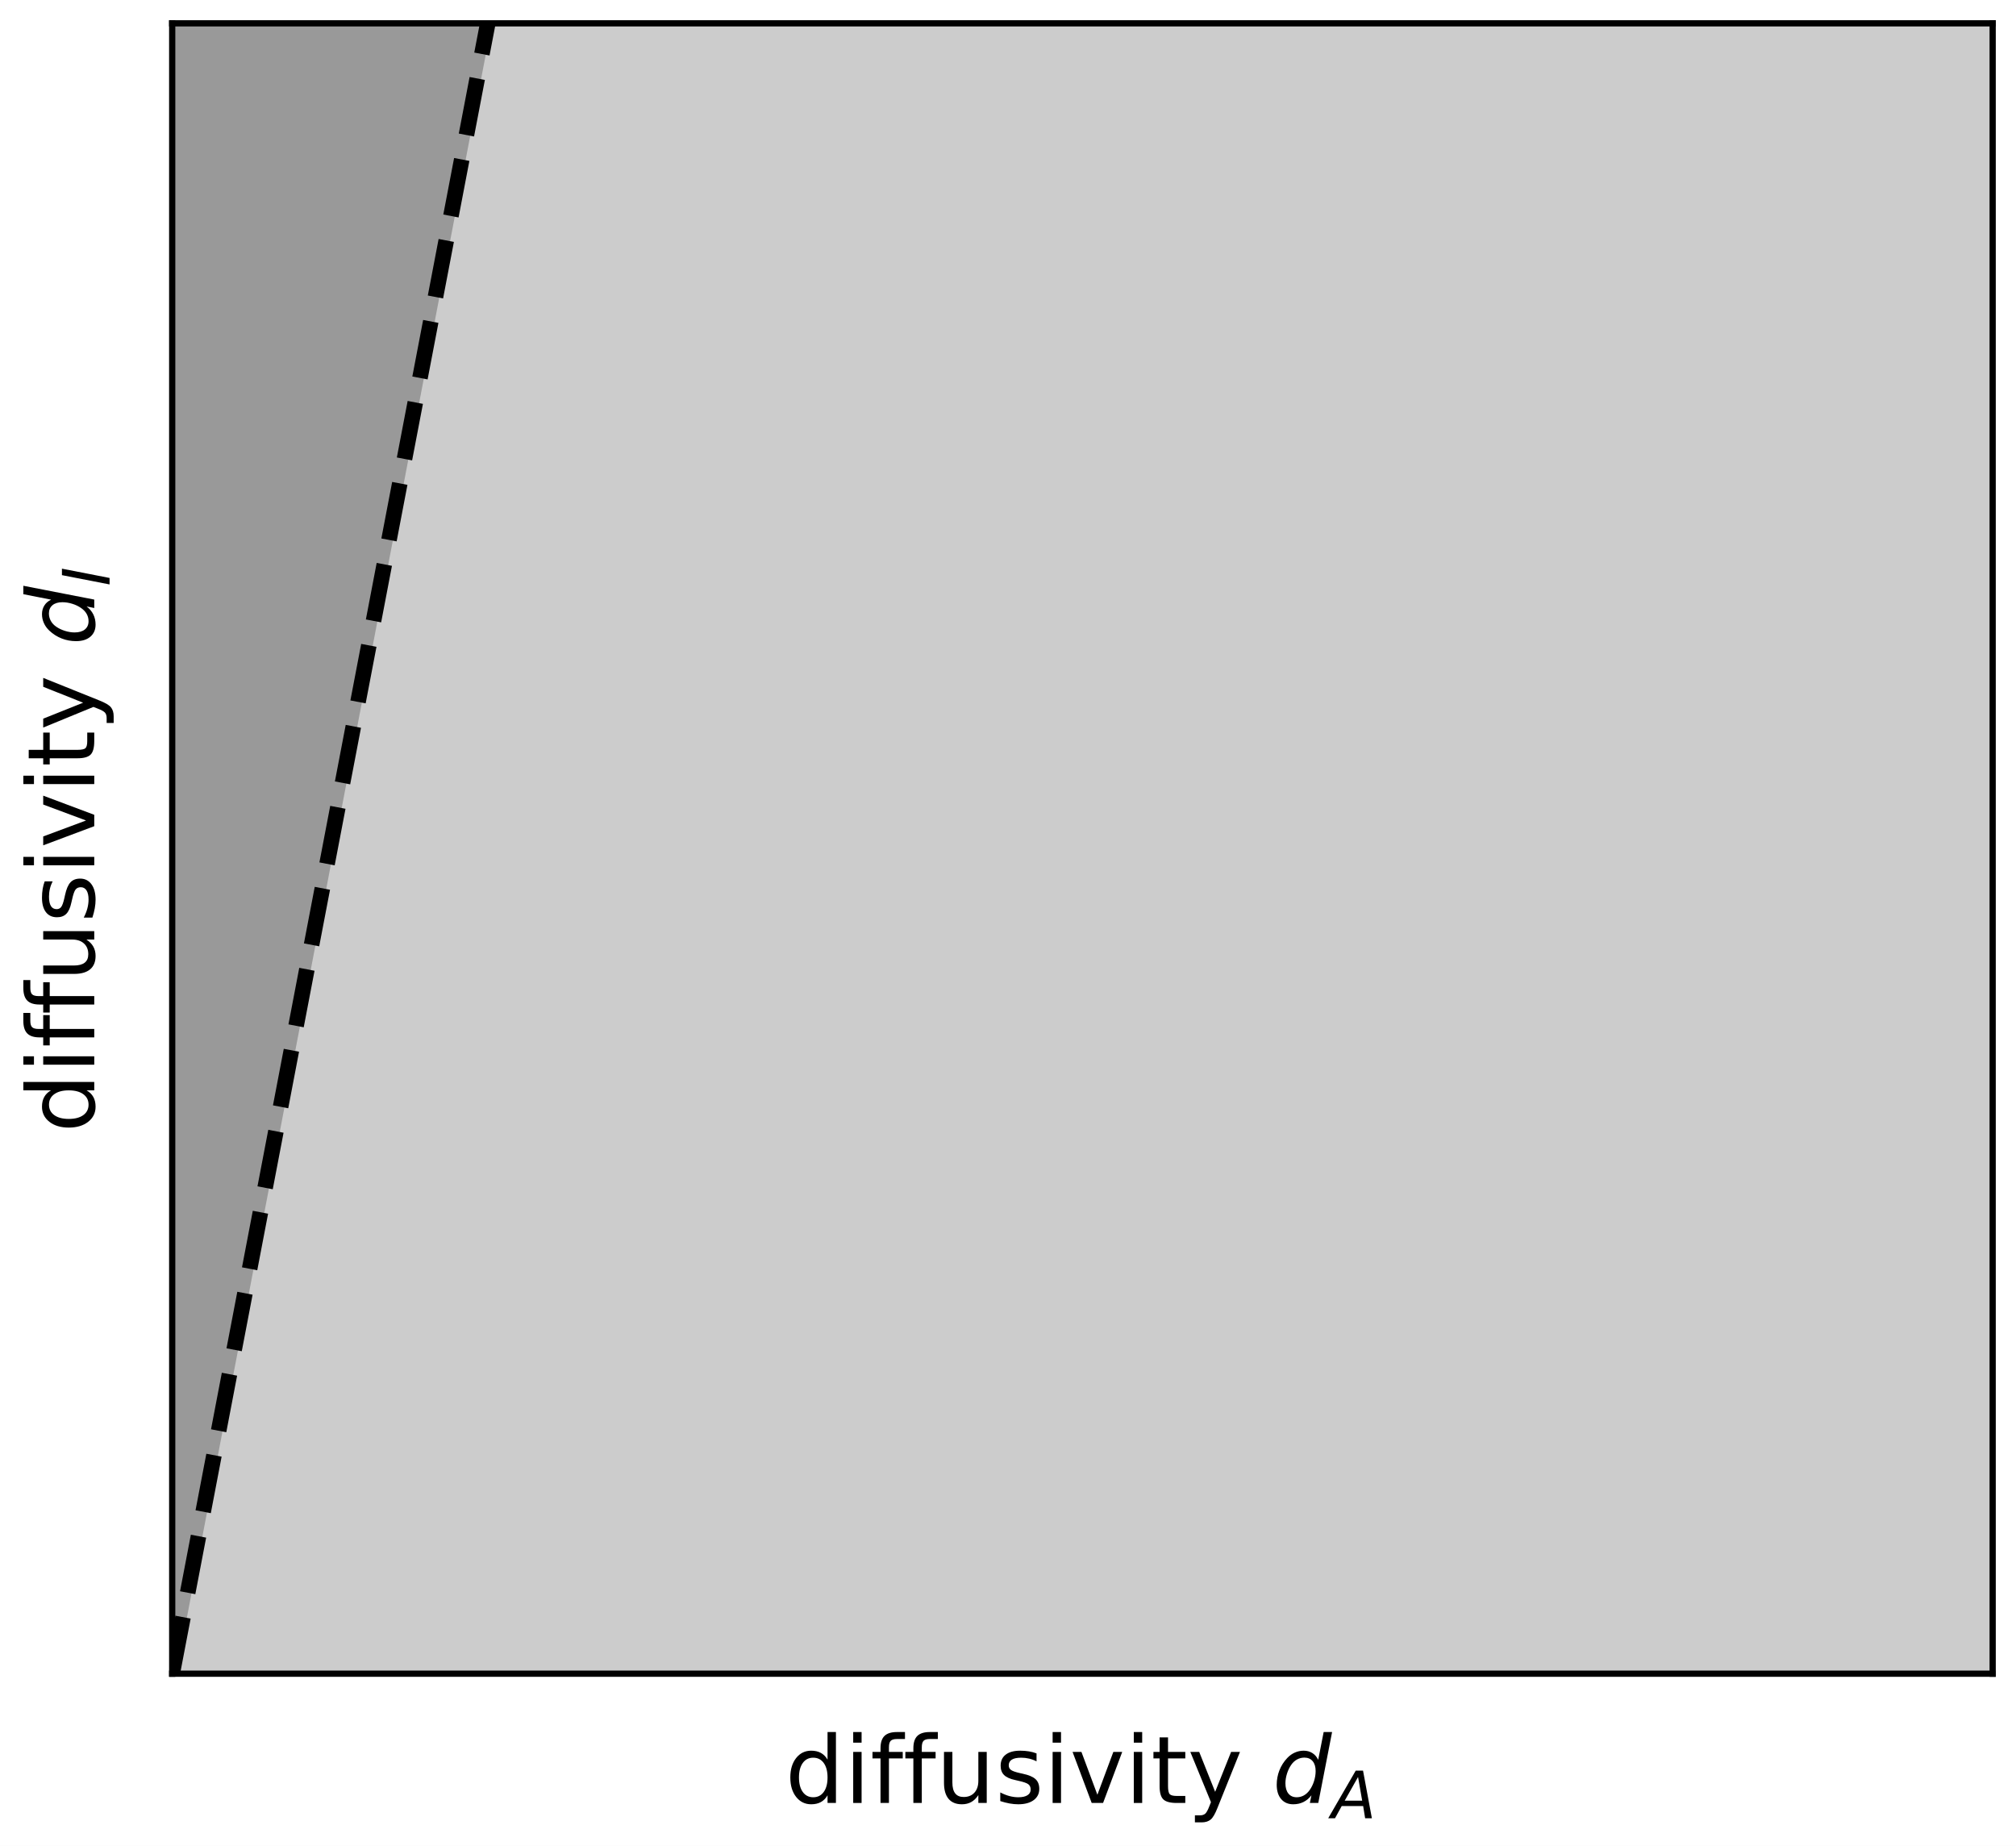
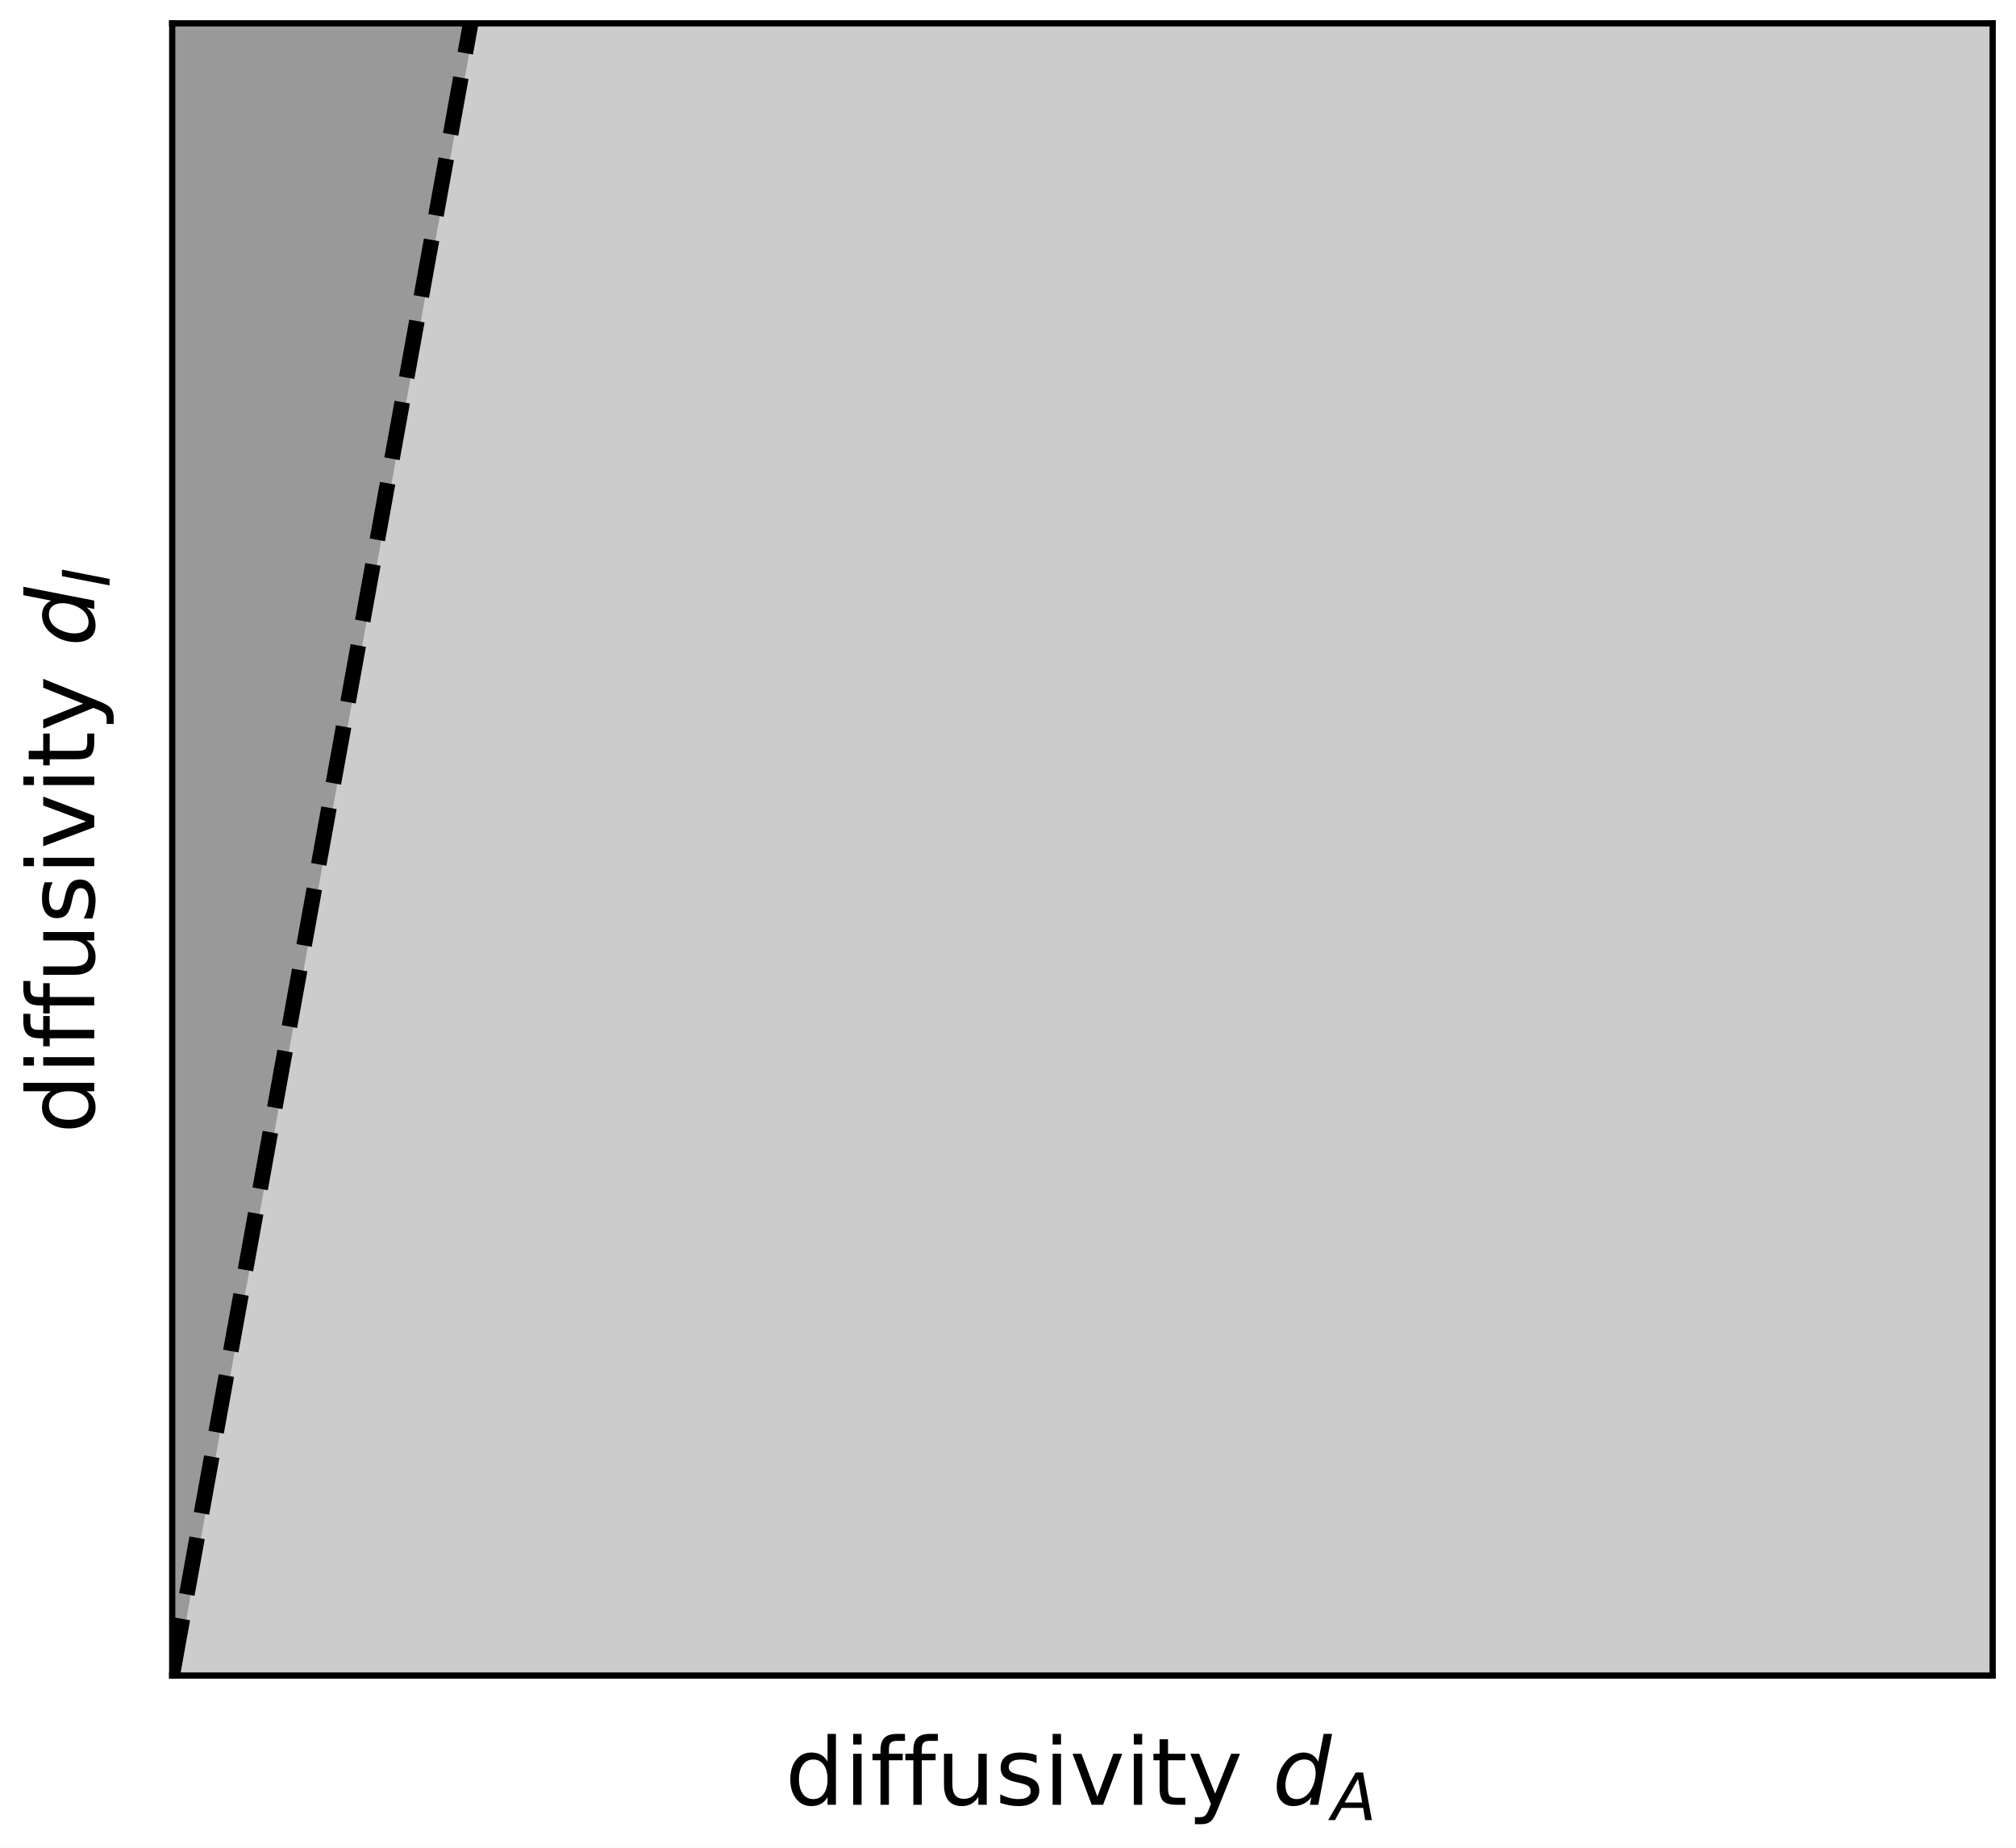
- <svg xmlns="http://www.w3.org/2000/svg" xmlns:xlink="http://www.w3.org/1999/xlink" width="259.2pt" height="237.312pt" viewBox="0 0 259.2 237.312" version="1.1">
+ <svg xmlns="http://www.w3.org/2000/svg" xmlns:xlink="http://www.w3.org/1999/xlink" width="259.2pt" height="237.6pt" viewBox="0 0 259.2 237.6" version="1.1">
  <defs>
    <style type="text/css">*{stroke-linejoin: round; stroke-linecap: butt}</style>
  </defs>
  <g id="figure_1">
    <g id="patch_1">
-       <path d="M 0 237.312  L 259.2 237.312  L 259.2 0  L 0 0  z " style="fill: #ffffff" />
+       <path d="M 0 237.6  L 259.2 237.6  L 259.2 0  L 0 0  z " style="fill: #ffffff" />
    </g>
    <g id="axes_1">
      <g id="patch_2">
-         <path d="M 22.14 215.172  L 256.2 215.172  L 256.2 3  L 22.14 3  z " style="fill: #ffffff" />
+         <path d="M 22.14 215.46  L 256.2 215.46  L 256.2 3  L 22.14 3  z " style="fill: #ffffff" />
      </g>
      <g id="PolyCollection_1">
-         <path d="M 22.14 215.172  L 22.14 215.172  L 26.869 190.445  L 31.597 165.718  L 36.326 140.992  L 41.054 116.265  L 45.783 91.538  L 50.511 66.811  L 55.24 42.085  L 59.968 17.358  L 64.697 -7.369  L 69.425 -32.096  L 74.153 -56.822  L 78.882 -81.549  L 83.61 -106.276  L 88.339 -131.003  L 93.067 -155.729  L 97.796 -180.456  L 102.524 -205.183  L 107.253 -229.91  L 111.981 -254.636  L 116.71 -279.363  L 121.438 -304.09  L 126.167 -328.817  L 130.895 -353.543  L 135.624 -378.27  L 140.352 -402.997  L 145.081 -427.724  L 149.809 -452.45  L 154.538 -477.177  L 159.266 -501.904  L 163.994 -526.631  L 168.723 -551.357  L 173.451 -576.084  L 178.18 -600.811  L 182.908 -625.538  L 187.637 -650.264  L 192.365 -674.991  L 197.094 -699.718  L 201.822 -724.445  L 206.551 -749.171  L 211.279 -773.898  L 216.008 -798.625  L 220.736 -823.352  L 225.465 -848.078  L 230.193 -872.805  L 234.922 -897.532  L 239.65 -922.259  L 244.379 -946.985  L 249.107 -971.712  L 253.836 -996.439  L 258.564 -1021.166  L 263.292 -1045.892  L 268.021 -1070.619  L 272.749 -1095.346  L 277.478 -1120.073  L 282.206 -1144.799  L 286.935 -1169.526  L 291.663 -1194.253  L 296.392 -1218.98  L 301.12 -1243.706  L 305.849 -1268.433  L 310.577 -1293.16  L 315.306 -1317.887  L 320.034 -1342.613  L 324.763 -1367.34  L 329.491 -1392.067  L 334.22 -1416.794  L 338.948 -1441.52  L 343.677 -1466.247  L 348.405 -1490.974  L 353.134 -1515.701  L 357.862 -1540.427  L 362.59 -1565.154  L 367.319 -1589.881  L 372.047 -1614.608  L 376.776 -1639.334  L 381.504 -1664.061  L 386.233 -1688.788  L 390.961 -1713.515  L 395.69 -1738.241  L 400.418 -1762.968  L 405.147 -1787.695  L 409.875 -1812.422  L 414.604 -1837.148  L 419.332 -1861.875  L 424.061 -1886.602  L 428.789 -1911.329  L 433.518 -1936.055  L 438.246 -1960.782  L 442.975 -1985.509  L 447.703 -2010.236  L 452.431 -2034.962  L 457.16 -2059.689  L 461.888 -2084.416  L 466.617 -2109.143  L 471.345 -2133.869  L 476.074 -2158.596  L 480.802 -2183.323  L 485.531 -2208.05  L 490.259 -2232.776  L 490.259 215.172  L 490.259 215.172  L 485.531 215.172  L 480.802 215.172  L 476.074 215.172  L 471.345 215.172  L 466.617 215.172  L 461.888 215.172  L 457.16 215.172  L 452.431 215.172  L 447.703 215.172  L 442.975 215.172  L 438.246 215.172  L 433.518 215.172  L 428.789 215.172  L 424.061 215.172  L 419.332 215.172  L 414.604 215.172  L 409.875 215.172  L 405.147 215.172  L 400.418 215.172  L 395.69 215.172  L 390.961 215.172  L 386.233 215.172  L 381.504 215.172  L 376.776 215.172  L 372.047 215.172  L 367.319 215.172  L 362.59 215.172  L 357.862 215.172  L 353.134 215.172  L 348.405 215.172  L 343.677 215.172  L 338.948 215.172  L 334.22 215.172  L 329.491 215.172  L 324.763 215.172  L 320.034 215.172  L 315.306 215.172  L 310.577 215.172  L 305.849 215.172  L 301.12 215.172  L 296.392 215.172  L 291.663 215.172  L 286.935 215.172  L 282.206 215.172  L 277.478 215.172  L 272.749 215.172  L 268.021 215.172  L 263.292 215.172  L 258.564 215.172  L 253.836 215.172  L 249.107 215.172  L 244.379 215.172  L 239.65 215.172  L 234.922 215.172  L 230.193 215.172  L 225.465 215.172  L 220.736 215.172  L 216.008 215.172  L 211.279 215.172  L 206.551 215.172  L 201.822 215.172  L 197.094 215.172  L 192.365 215.172  L 187.637 215.172  L 182.908 215.172  L 178.18 215.172  L 173.451 215.172  L 168.723 215.172  L 163.994 215.172  L 159.266 215.172  L 154.538 215.172  L 149.809 215.172  L 145.081 215.172  L 140.352 215.172  L 135.624 215.172  L 130.895 215.172  L 126.167 215.172  L 121.438 215.172  L 116.71 215.172  L 111.981 215.172  L 107.253 215.172  L 102.524 215.172  L 97.796 215.172  L 93.067 215.172  L 88.339 215.172  L 83.61 215.172  L 78.882 215.172  L 74.153 215.172  L 69.425 215.172  L 64.697 215.172  L 59.968 215.172  L 55.24 215.172  L 50.511 215.172  L 45.783 215.172  L 41.054 215.172  L 36.326 215.172  L 31.597 215.172  L 26.869 215.172  L 22.14 215.172  z " clip-path="url(#p7a40f6897f)" style="fill: #cccccc; stroke: #cccccc" />
+         <path d="M 22.14 215.46  L 22.14 215.46  L 26.869 189.282  L 31.597 163.104  L 36.326 136.926  L 41.054 110.748  L 45.783 84.57  L 50.511 58.392  L 55.24 32.214  L 59.968 6.037  L 64.697 -20.141  L 69.425 -46.319  L 74.153 -72.497  L 78.882 -98.675  L 83.61 -124.853  L 88.339 -151.031  L 93.067 -177.209  L 97.796 -203.387  L 102.524 -229.565  L 107.253 -255.743  L 111.981 -281.92  L 116.71 -308.098  L 121.438 -334.276  L 126.167 -360.454  L 130.895 -386.632  L 135.624 -412.81  L 140.352 -438.988  L 145.081 -465.166  L 149.809 -491.344  L 154.538 -517.522  L 159.266 -543.7  L 163.994 -569.877  L 168.723 -596.055  L 173.451 -622.233  L 178.18 -648.411  L 182.908 -674.589  L 187.637 -700.767  L 192.365 -726.945  L 197.094 -753.123  L 201.822 -779.301  L 206.551 -805.479  L 211.279 -831.656  L 216.008 -857.834  L 220.736 -884.012  L 225.465 -910.19  L 230.193 -936.368  L 234.922 -962.546  L 239.65 -988.724  L 244.379 -1014.902  L 249.107 -1041.08  L 253.836 -1067.258  L 258.564 -1093.436  L 263.292 -1119.613  L 268.021 -1145.791  L 272.749 -1171.969  L 277.478 -1198.147  L 282.206 -1224.325  L 286.935 -1250.503  L 291.663 -1276.681  L 296.392 -1302.859  L 301.12 -1329.037  L 305.849 -1355.215  L 310.577 -1381.393  L 315.306 -1407.57  L 320.034 -1433.748  L 324.763 -1459.926  L 329.491 -1486.104  L 334.22 -1512.282  L 338.948 -1538.46  L 343.677 -1564.638  L 348.405 -1590.816  L 353.134 -1616.994  L 357.862 -1643.172  L 362.59 -1669.349  L 367.319 -1695.527  L 372.047 -1721.705  L 376.776 -1747.883  L 381.504 -1774.061  L 386.233 -1800.239  L 390.961 -1826.417  L 395.69 -1852.595  L 400.418 -1878.773  L 405.147 -1904.951  L 409.875 -1931.129  L 414.604 -1957.306  L 419.332 -1983.484  L 424.061 -2009.662  L 428.789 -2035.84  L 433.518 -2062.018  L 438.246 -2088.196  L 442.975 -2114.374  L 447.703 -2140.552  L 452.431 -2166.73  L 457.16 -2192.908  L 461.888 -2219.086  L 466.617 -2245.263  L 471.345 -2271.441  L 476.074 -2297.619  L 480.802 -2323.797  L 485.531 -2349.975  L 490.259 -2376.153  L 490.259 215.46  L 490.259 215.46  L 485.531 215.46  L 480.802 215.46  L 476.074 215.46  L 471.345 215.46  L 466.617 215.46  L 461.888 215.46  L 457.16 215.46  L 452.431 215.46  L 447.703 215.46  L 442.975 215.46  L 438.246 215.46  L 433.518 215.46  L 428.789 215.46  L 424.061 215.46  L 419.332 215.46  L 414.604 215.46  L 409.875 215.46  L 405.147 215.46  L 400.418 215.46  L 395.69 215.46  L 390.961 215.46  L 386.233 215.46  L 381.504 215.46  L 376.776 215.46  L 372.047 215.46  L 367.319 215.46  L 362.59 215.46  L 357.862 215.46  L 353.134 215.46  L 348.405 215.46  L 343.677 215.46  L 338.948 215.46  L 334.22 215.46  L 329.491 215.46  L 324.763 215.46  L 320.034 215.46  L 315.306 215.46  L 310.577 215.46  L 305.849 215.46  L 301.12 215.46  L 296.392 215.46  L 291.663 215.46  L 286.935 215.46  L 282.206 215.46  L 277.478 215.46  L 272.749 215.46  L 268.021 215.46  L 263.292 215.46  L 258.564 215.46  L 253.836 215.46  L 249.107 215.46  L 244.379 215.46  L 239.65 215.46  L 234.922 215.46  L 230.193 215.46  L 225.465 215.46  L 220.736 215.46  L 216.008 215.46  L 211.279 215.46  L 206.551 215.46  L 201.822 215.46  L 197.094 215.46  L 192.365 215.46  L 187.637 215.46  L 182.908 215.46  L 178.18 215.46  L 173.451 215.46  L 168.723 215.46  L 163.994 215.46  L 159.266 215.46  L 154.538 215.46  L 149.809 215.46  L 145.081 215.46  L 140.352 215.46  L 135.624 215.46  L 130.895 215.46  L 126.167 215.46  L 121.438 215.46  L 116.71 215.46  L 111.981 215.46  L 107.253 215.46  L 102.524 215.46  L 97.796 215.46  L 93.067 215.46  L 88.339 215.46  L 83.61 215.46  L 78.882 215.46  L 74.153 215.46  L 69.425 215.46  L 64.697 215.46  L 59.968 215.46  L 55.24 215.46  L 50.511 215.46  L 45.783 215.46  L 41.054 215.46  L 36.326 215.46  L 31.597 215.46  L 26.869 215.46  L 22.14 215.46  z " clip-path="url(#p1d7d0621dd)" style="fill: #cccccc; stroke: #cccccc" />
      </g>
      <g id="PolyCollection_2">
-         <path d="M 22.14 -209.171  L 22.14 215.172  L 26.869 190.445  L 31.597 165.718  L 36.326 140.992  L 41.054 116.265  L 45.783 91.538  L 50.511 66.811  L 55.24 42.085  L 59.968 17.358  L 64.697 -7.369  L 69.425 -32.096  L 74.153 -56.822  L 78.882 -81.549  L 83.61 -106.276  L 88.339 -131.003  L 93.067 -155.729  L 97.796 -180.456  L 102.524 -205.183  L 107.253 -229.91  L 111.981 -254.636  L 116.71 -279.363  L 121.438 -304.09  L 126.167 -328.817  L 130.895 -353.543  L 135.624 -378.27  L 140.352 -402.997  L 145.081 -427.724  L 149.809 -452.45  L 154.538 -477.177  L 159.266 -501.904  L 163.994 -526.631  L 168.723 -551.357  L 173.451 -576.084  L 178.18 -600.811  L 182.908 -625.538  L 187.637 -650.264  L 192.365 -674.991  L 197.094 -699.718  L 201.822 -724.445  L 206.551 -749.171  L 211.279 -773.898  L 216.008 -798.625  L 220.736 -823.352  L 225.465 -848.078  L 230.193 -872.805  L 234.922 -897.532  L 239.65 -922.259  L 244.379 -946.985  L 249.107 -971.712  L 253.836 -996.439  L 258.564 -1021.166  L 263.292 -1045.892  L 268.021 -1070.619  L 272.749 -1095.346  L 277.478 -1120.073  L 282.206 -1144.799  L 286.935 -1169.526  L 291.663 -1194.253  L 296.392 -1218.98  L 301.12 -1243.706  L 305.849 -1268.433  L 310.577 -1293.16  L 315.306 -1317.887  L 320.034 -1342.613  L 324.763 -1367.34  L 329.491 -1392.067  L 334.22 -1416.794  L 338.948 -1441.52  L 343.677 -1466.247  L 348.405 -1490.974  L 353.134 -1515.701  L 357.862 -1540.427  L 362.59 -1565.154  L 367.319 -1589.881  L 372.047 -1614.608  L 376.776 -1639.334  L 381.504 -1664.061  L 386.233 -1688.788  L 390.961 -1713.515  L 395.69 -1738.241  L 400.418 -1762.968  L 405.147 -1787.695  L 409.875 -1812.422  L 414.604 -1837.148  L 419.332 -1861.875  L 424.061 -1886.602  L 428.789 -1911.329  L 433.518 -1936.055  L 438.246 -1960.782  L 442.975 -1985.509  L 447.703 -2010.236  L 452.431 -2034.962  L 457.16 -2059.689  L 461.888 -2084.416  L 466.617 -2109.143  L 471.345 -2133.869  L 476.074 -2158.596  L 480.802 -2183.323  L 485.531 -2208.05  L 490.259 -2232.776  L 490.259 -209.171  L 490.259 -209.171  L 485.531 -209.171  L 480.802 -209.171  L 476.074 -209.171  L 471.345 -209.171  L 466.617 -209.171  L 461.888 -209.171  L 457.16 -209.171  L 452.431 -209.171  L 447.703 -209.171  L 442.975 -209.171  L 438.246 -209.171  L 433.518 -209.171  L 428.789 -209.171  L 424.061 -209.171  L 419.332 -209.171  L 414.604 -209.171  L 409.875 -209.171  L 405.147 -209.171  L 400.418 -209.171  L 395.69 -209.171  L 390.961 -209.171  L 386.233 -209.171  L 381.504 -209.171  L 376.776 -209.171  L 372.047 -209.171  L 367.319 -209.171  L 362.59 -209.171  L 357.862 -209.171  L 353.134 -209.171  L 348.405 -209.171  L 343.677 -209.171  L 338.948 -209.171  L 334.22 -209.171  L 329.491 -209.171  L 324.763 -209.171  L 320.034 -209.171  L 315.306 -209.171  L 310.577 -209.171  L 305.849 -209.171  L 301.12 -209.171  L 296.392 -209.171  L 291.663 -209.171  L 286.935 -209.171  L 282.206 -209.171  L 277.478 -209.171  L 272.749 -209.171  L 268.021 -209.171  L 263.292 -209.171  L 258.564 -209.171  L 253.836 -209.171  L 249.107 -209.171  L 244.379 -209.171  L 239.65 -209.171  L 234.922 -209.171  L 230.193 -209.171  L 225.465 -209.171  L 220.736 -209.171  L 216.008 -209.171  L 211.279 -209.171  L 206.551 -209.171  L 201.822 -209.171  L 197.094 -209.171  L 192.365 -209.171  L 187.637 -209.171  L 182.908 -209.171  L 178.18 -209.171  L 173.451 -209.171  L 168.723 -209.171  L 163.994 -209.171  L 159.266 -209.171  L 154.538 -209.171  L 149.809 -209.171  L 145.081 -209.171  L 140.352 -209.171  L 135.624 -209.171  L 130.895 -209.171  L 126.167 -209.171  L 121.438 -209.171  L 116.71 -209.171  L 111.981 -209.171  L 107.253 -209.171  L 102.524 -209.171  L 97.796 -209.171  L 93.067 -209.171  L 88.339 -209.171  L 83.61 -209.171  L 78.882 -209.171  L 74.153 -209.171  L 69.425 -209.171  L 64.697 -209.171  L 59.968 -209.171  L 55.24 -209.171  L 50.511 -209.171  L 45.783 -209.171  L 41.054 -209.171  L 36.326 -209.171  L 31.597 -209.171  L 26.869 -209.171  L 22.14 -209.171  z " clip-path="url(#p7a40f6897f)" style="fill: #999999; stroke: #999999" />
+         <path d="M 22.14 -209.459  L 22.14 215.46  L 26.869 189.282  L 31.597 163.104  L 36.326 136.926  L 41.054 110.748  L 45.783 84.57  L 50.511 58.392  L 55.24 32.214  L 59.968 6.037  L 64.697 -20.141  L 69.425 -46.319  L 74.153 -72.497  L 78.882 -98.675  L 83.61 -124.853  L 88.339 -151.031  L 93.067 -177.209  L 97.796 -203.387  L 102.524 -229.565  L 107.253 -255.743  L 111.981 -281.92  L 116.71 -308.098  L 121.438 -334.276  L 126.167 -360.454  L 130.895 -386.632  L 135.624 -412.81  L 140.352 -438.988  L 145.081 -465.166  L 149.809 -491.344  L 154.538 -517.522  L 159.266 -543.7  L 163.994 -569.877  L 168.723 -596.055  L 173.451 -622.233  L 178.18 -648.411  L 182.908 -674.589  L 187.637 -700.767  L 192.365 -726.945  L 197.094 -753.123  L 201.822 -779.301  L 206.551 -805.479  L 211.279 -831.656  L 216.008 -857.834  L 220.736 -884.012  L 225.465 -910.19  L 230.193 -936.368  L 234.922 -962.546  L 239.65 -988.724  L 244.379 -1014.902  L 249.107 -1041.08  L 253.836 -1067.258  L 258.564 -1093.436  L 263.292 -1119.613  L 268.021 -1145.791  L 272.749 -1171.969  L 277.478 -1198.147  L 282.206 -1224.325  L 286.935 -1250.503  L 291.663 -1276.681  L 296.392 -1302.859  L 301.12 -1329.037  L 305.849 -1355.215  L 310.577 -1381.393  L 315.306 -1407.57  L 320.034 -1433.748  L 324.763 -1459.926  L 329.491 -1486.104  L 334.22 -1512.282  L 338.948 -1538.46  L 343.677 -1564.638  L 348.405 -1590.816  L 353.134 -1616.994  L 357.862 -1643.172  L 362.59 -1669.349  L 367.319 -1695.527  L 372.047 -1721.705  L 376.776 -1747.883  L 381.504 -1774.061  L 386.233 -1800.239  L 390.961 -1826.417  L 395.69 -1852.595  L 400.418 -1878.773  L 405.147 -1904.951  L 409.875 -1931.129  L 414.604 -1957.306  L 419.332 -1983.484  L 424.061 -2009.662  L 428.789 -2035.84  L 433.518 -2062.018  L 438.246 -2088.196  L 442.975 -2114.374  L 447.703 -2140.552  L 452.431 -2166.73  L 457.16 -2192.908  L 461.888 -2219.086  L 466.617 -2245.263  L 471.345 -2271.441  L 476.074 -2297.619  L 480.802 -2323.797  L 485.531 -2349.975  L 490.259 -2376.153  L 490.259 -209.459  L 490.259 -209.459  L 485.531 -209.459  L 480.802 -209.459  L 476.074 -209.459  L 471.345 -209.459  L 466.617 -209.459  L 461.888 -209.459  L 457.16 -209.459  L 452.431 -209.459  L 447.703 -209.459  L 442.975 -209.459  L 438.246 -209.459  L 433.518 -209.459  L 428.789 -209.459  L 424.061 -209.459  L 419.332 -209.459  L 414.604 -209.459  L 409.875 -209.459  L 405.147 -209.459  L 400.418 -209.459  L 395.69 -209.459  L 390.961 -209.459  L 386.233 -209.459  L 381.504 -209.459  L 376.776 -209.459  L 372.047 -209.459  L 367.319 -209.459  L 362.59 -209.459  L 357.862 -209.459  L 353.134 -209.459  L 348.405 -209.459  L 343.677 -209.459  L 338.948 -209.459  L 334.22 -209.459  L 329.491 -209.459  L 324.763 -209.459  L 320.034 -209.459  L 315.306 -209.459  L 310.577 -209.459  L 305.849 -209.459  L 301.12 -209.459  L 296.392 -209.459  L 291.663 -209.459  L 286.935 -209.459  L 282.206 -209.459  L 277.478 -209.459  L 272.749 -209.459  L 268.021 -209.459  L 263.292 -209.459  L 258.564 -209.459  L 253.836 -209.459  L 249.107 -209.459  L 244.379 -209.459  L 239.65 -209.459  L 234.922 -209.459  L 230.193 -209.459  L 225.465 -209.459  L 220.736 -209.459  L 216.008 -209.459  L 211.279 -209.459  L 206.551 -209.459  L 201.822 -209.459  L 197.094 -209.459  L 192.365 -209.459  L 187.637 -209.459  L 182.908 -209.459  L 178.18 -209.459  L 173.451 -209.459  L 168.723 -209.459  L 163.994 -209.459  L 159.266 -209.459  L 154.538 -209.459  L 149.809 -209.459  L 145.081 -209.459  L 140.352 -209.459  L 135.624 -209.459  L 130.895 -209.459  L 126.167 -209.459  L 121.438 -209.459  L 116.71 -209.459  L 111.981 -209.459  L 107.253 -209.459  L 102.524 -209.459  L 97.796 -209.459  L 93.067 -209.459  L 88.339 -209.459  L 83.61 -209.459  L 78.882 -209.459  L 74.153 -209.459  L 69.425 -209.459  L 64.697 -209.459  L 59.968 -209.459  L 55.24 -209.459  L 50.511 -209.459  L 45.783 -209.459  L 41.054 -209.459  L 36.326 -209.459  L 31.597 -209.459  L 26.869 -209.459  L 22.14 -209.459  z " clip-path="url(#p1d7d0621dd)" style="fill: #999999; stroke: #999999" />
      </g>
      <g id="matplotlib.axis_1">
        <g id="text_1">
-           <g transform="translate(100.95 231.7918)scale(0.12 -0.12)">
+           <g transform="translate(100.95 232.0798)scale(0.12 -0.12)">
            <defs>
              <path id="DejaVuSans-64" d="M 2906 2969  L 2906 4863  L 3481 4863  L 3481 0  L 2906 0  L 2906 525  Q 2725 213 2448 61  Q 2172 -91 1784 -91  Q 1150 -91 751 415  Q 353 922 353 1747  Q 353 2572 751 3078  Q 1150 3584 1784 3584  Q 2172 3584 2448 3432  Q 2725 3281 2906 2969  z M 947 1747  Q 947 1113 1208 752  Q 1469 391 1925 391  Q 2381 391 2643 752  Q 2906 1113 2906 1747  Q 2906 2381 2643 2742  Q 2381 3103 1925 3103  Q 1469 3103 1208 2742  Q 947 2381 947 1747  z " transform="scale(0.015625)" />
              <path id="DejaVuSans-69" d="M 603 3500  L 1178 3500  L 1178 0  L 603 0  L 603 3500  z M 603 4863  L 1178 4863  L 1178 4134  L 603 4134  L 603 4863  z " transform="scale(0.015625)" />
              <path id="DejaVuSans-66" d="M 2375 4863  L 2375 4384  L 1825 4384  Q 1516 4384 1395 4259  Q 1275 4134 1275 3809  L 1275 3500  L 2222 3500  L 2222 3053  L 1275 3053  L 1275 0  L 697 0  L 697 3053  L 147 3053  L 147 3500  L 697 3500  L 697 3744  Q 697 4328 969 4595  Q 1241 4863 1831 4863  L 2375 4863  z " transform="scale(0.015625)" />
              <path id="DejaVuSans-75" d="M 544 1381  L 544 3500  L 1119 3500  L 1119 1403  Q 1119 906 1312 657  Q 1506 409 1894 409  Q 2359 409 2629 706  Q 2900 1003 2900 1516  L 2900 3500  L 3475 3500  L 3475 0  L 2900 0  L 2900 538  Q 2691 219 2414 64  Q 2138 -91 1772 -91  Q 1169 -91 856 284  Q 544 659 544 1381  z M 1991 3584  L 1991 3584  z " transform="scale(0.015625)" />
              <path id="DejaVuSans-73" d="M 2834 3397  L 2834 2853  Q 2591 2978 2328 3040  Q 2066 3103 1784 3103  Q 1356 3103 1142 2972  Q 928 2841 928 2578  Q 928 2378 1081 2264  Q 1234 2150 1697 2047  L 1894 2003  Q 2506 1872 2764 1633  Q 3022 1394 3022 966  Q 3022 478 2636 193  Q 2250 -91 1575 -91  Q 1294 -91 989 -36  Q 684 19 347 128  L 347 722  Q 666 556 975 473  Q 1284 391 1588 391  Q 1994 391 2212 530  Q 2431 669 2431 922  Q 2431 1156 2273 1281  Q 2116 1406 1581 1522  L 1381 1569  Q 847 1681 609 1914  Q 372 2147 372 2553  Q 372 3047 722 3315  Q 1072 3584 1716 3584  Q 2034 3584 2315 3537  Q 2597 3491 2834 3397  z " transform="scale(0.015625)" />
              <path id="DejaVuSans-76" d="M 191 3500  L 800 3500  L 1894 563  L 2988 3500  L 3597 3500  L 2284 0  L 1503 0  L 191 3500  z " transform="scale(0.015625)" />
              <path id="DejaVuSans-74" d="M 1172 4494  L 1172 3500  L 2356 3500  L 2356 3053  L 1172 3053  L 1172 1153  Q 1172 725 1289 603  Q 1406 481 1766 481  L 2356 481  L 2356 0  L 1766 0  Q 1100 0 847 248  Q 594 497 594 1153  L 594 3053  L 172 3053  L 172 3500  L 594 3500  L 594 4494  L 1172 4494  z " transform="scale(0.015625)" />
              <path id="DejaVuSans-79" d="M 2059 -325  Q 1816 -950 1584 -1140  Q 1353 -1331 966 -1331  L 506 -1331  L 506 -850  L 844 -850  Q 1081 -850 1212 -737  Q 1344 -625 1503 -206  L 1606 56  L 191 3500  L 800 3500  L 1894 763  L 2988 3500  L 3597 3500  L 2059 -325  z " transform="scale(0.015625)" />
              <path id="DejaVuSans-20" transform="scale(0.015625)" />
              <path id="DejaVuSans-Oblique-64" d="M 2675 525  Q 2444 222 2128 65  Q 1813 -91 1428 -91  Q 903 -91 598 267  Q 294 625 294 1247  Q 294 1766 478 2236  Q 663 2706 1013 3078  Q 1244 3325 1534 3454  Q 1825 3584 2144 3584  Q 2481 3584 2739 3421  Q 2997 3259 3138 2956  L 3513 4863  L 4091 4863  L 3144 0  L 2566 0  L 2675 525  z M 891 1350  Q 891 897 1095 644  Q 1300 391 1663 391  Q 1931 391 2161 520  Q 2391 650 2566 903  Q 2750 1166 2856 1509  Q 2963 1853 2963 2188  Q 2963 2622 2758 2865  Q 2553 3109 2194 3109  Q 1922 3109 1687 2981  Q 1453 2853 1288 2613  Q 1106 2353 998 2009  Q 891 1666 891 1350  z " transform="scale(0.015625)" />
              <path id="DejaVuSans-Oblique-41" d="M 2356 4666  L 3072 4666  L 3938 0  L 3278 0  L 3084 1197  L 984 1197  L 325 0  L -341 0  L 2356 4666  z M 2584 4044  L 1275 1722  L 2988 1722  L 2584 4044  z " transform="scale(0.015625)" />
            </defs>
            <use xlink:href="#DejaVuSans-64" transform="translate(0 0.015625)" />
            <use xlink:href="#DejaVuSans-69" transform="translate(63.47656 0.015625)" />
            <use xlink:href="#DejaVuSans-66" transform="translate(91.25977 0.015625)" />
            <use xlink:href="#DejaVuSans-66" transform="translate(126.4648 0.015625)" />
            <use xlink:href="#DejaVuSans-75" transform="translate(161.6699 0.015625)" />
            <use xlink:href="#DejaVuSans-73" transform="translate(225.0488 0.015625)" />
            <use xlink:href="#DejaVuSans-69" transform="translate(277.1484 0.015625)" />
            <use xlink:href="#DejaVuSans-76" transform="translate(304.9316 0.015625)" />
            <use xlink:href="#DejaVuSans-69" transform="translate(364.1113 0.015625)" />
            <use xlink:href="#DejaVuSans-74" transform="translate(391.8945 0.015625)" />
            <use xlink:href="#DejaVuSans-79" transform="translate(431.1035 0.015625)" />
            <use xlink:href="#DejaVuSans-20" transform="translate(490.2832 0.015625)" />
            <use xlink:href="#DejaVuSans-Oblique-64" transform="translate(522.0703 0.015625)" />
            <use xlink:href="#DejaVuSans-Oblique-41" transform="translate(585.5469 -16.39062)scale(0.7)" />
          </g>
        </g>
      </g>
      <g id="matplotlib.axis_2">
        <g id="text_2">
-           <g transform="translate(12.12024 145.626)rotate(-90)scale(0.12 -0.12)">
+           <g transform="translate(12.12024 145.77)rotate(-90)scale(0.12 -0.12)">
            <defs>
              <path id="DejaVuSans-Oblique-49" d="M 1081 4666  L 1716 4666  L 806 0  L 172 0  L 1081 4666  z " transform="scale(0.015625)" />
            </defs>
            <use xlink:href="#DejaVuSans-64" transform="translate(0 0.015625)" />
            <use xlink:href="#DejaVuSans-69" transform="translate(63.47656 0.015625)" />
            <use xlink:href="#DejaVuSans-66" transform="translate(91.25977 0.015625)" />
            <use xlink:href="#DejaVuSans-66" transform="translate(126.4648 0.015625)" />
            <use xlink:href="#DejaVuSans-75" transform="translate(161.6699 0.015625)" />
            <use xlink:href="#DejaVuSans-73" transform="translate(225.0488 0.015625)" />
            <use xlink:href="#DejaVuSans-69" transform="translate(277.1484 0.015625)" />
            <use xlink:href="#DejaVuSans-76" transform="translate(304.9316 0.015625)" />
            <use xlink:href="#DejaVuSans-69" transform="translate(364.1113 0.015625)" />
            <use xlink:href="#DejaVuSans-74" transform="translate(391.8945 0.015625)" />
            <use xlink:href="#DejaVuSans-79" transform="translate(431.1035 0.015625)" />
            <use xlink:href="#DejaVuSans-20" transform="translate(490.2832 0.015625)" />
            <use xlink:href="#DejaVuSans-Oblique-64" transform="translate(522.0703 0.015625)" />
            <use xlink:href="#DejaVuSans-Oblique-49" transform="translate(585.5469 -16.39062)scale(0.7)" />
          </g>
        </g>
      </g>
      <g id="line2d_1">
-         <path d="M 22.14 215.172  L 26.869 190.445  L 31.597 165.718  L 36.326 140.992  L 41.054 116.265  L 45.783 91.538  L 50.511 66.811  L 55.24 42.085  L 59.968 17.358  L 63.479 -1  " clip-path="url(#p7a40f6897f)" style="fill: none; stroke-dasharray: 7.4,3.2; stroke-dashoffset: 0; stroke: #000000; stroke-width: 2" />
+         <path d="M 22.14 215.46  L 26.869 189.282  L 31.597 163.104  L 36.326 136.926  L 41.054 110.748  L 45.783 84.57  L 50.511 58.392  L 55.24 32.214  L 59.968 6.037  L 61.239 -1  " clip-path="url(#p1d7d0621dd)" style="fill: none; stroke-dasharray: 7.4,3.2; stroke-dashoffset: 0; stroke: #000000; stroke-width: 2" />
      </g>
      <g id="patch_3">
-         <path d="M 22.14 215.172  L 22.14 3  " style="fill: none; stroke: #000000; stroke-width: 0.8; stroke-linejoin: miter; stroke-linecap: square" />
+         <path d="M 22.14 215.46  L 22.14 3  " style="fill: none; stroke: #000000; stroke-width: 0.8; stroke-linejoin: miter; stroke-linecap: square" />
      </g>
      <g id="patch_4">
-         <path d="M 256.2 215.172  L 256.2 3  " style="fill: none; stroke: #000000; stroke-width: 0.8; stroke-linejoin: miter; stroke-linecap: square" />
+         <path d="M 256.2 215.46  L 256.2 3  " style="fill: none; stroke: #000000; stroke-width: 0.8; stroke-linejoin: miter; stroke-linecap: square" />
      </g>
      <g id="patch_5">
-         <path d="M 22.14 215.172  L 256.2 215.172  " style="fill: none; stroke: #000000; stroke-width: 0.8; stroke-linejoin: miter; stroke-linecap: square" />
+         <path d="M 22.14 215.46  L 256.2 215.46  " style="fill: none; stroke: #000000; stroke-width: 0.8; stroke-linejoin: miter; stroke-linecap: square" />
      </g>
      <g id="patch_6">
        <path d="M 22.14 3  L 256.2 3  " style="fill: none; stroke: #000000; stroke-width: 0.8; stroke-linejoin: miter; stroke-linecap: square" />
      </g>
    </g>
  </g>
  <defs>
-     <clipPath id="p7a40f6897f">
-       <rect x="22.14" y="3" width="234.06" height="212.172" />
+     <clipPath id="p1d7d0621dd">
+       <rect x="22.14" y="3" width="234.06" height="212.46" />
    </clipPath>
  </defs>
</svg>
